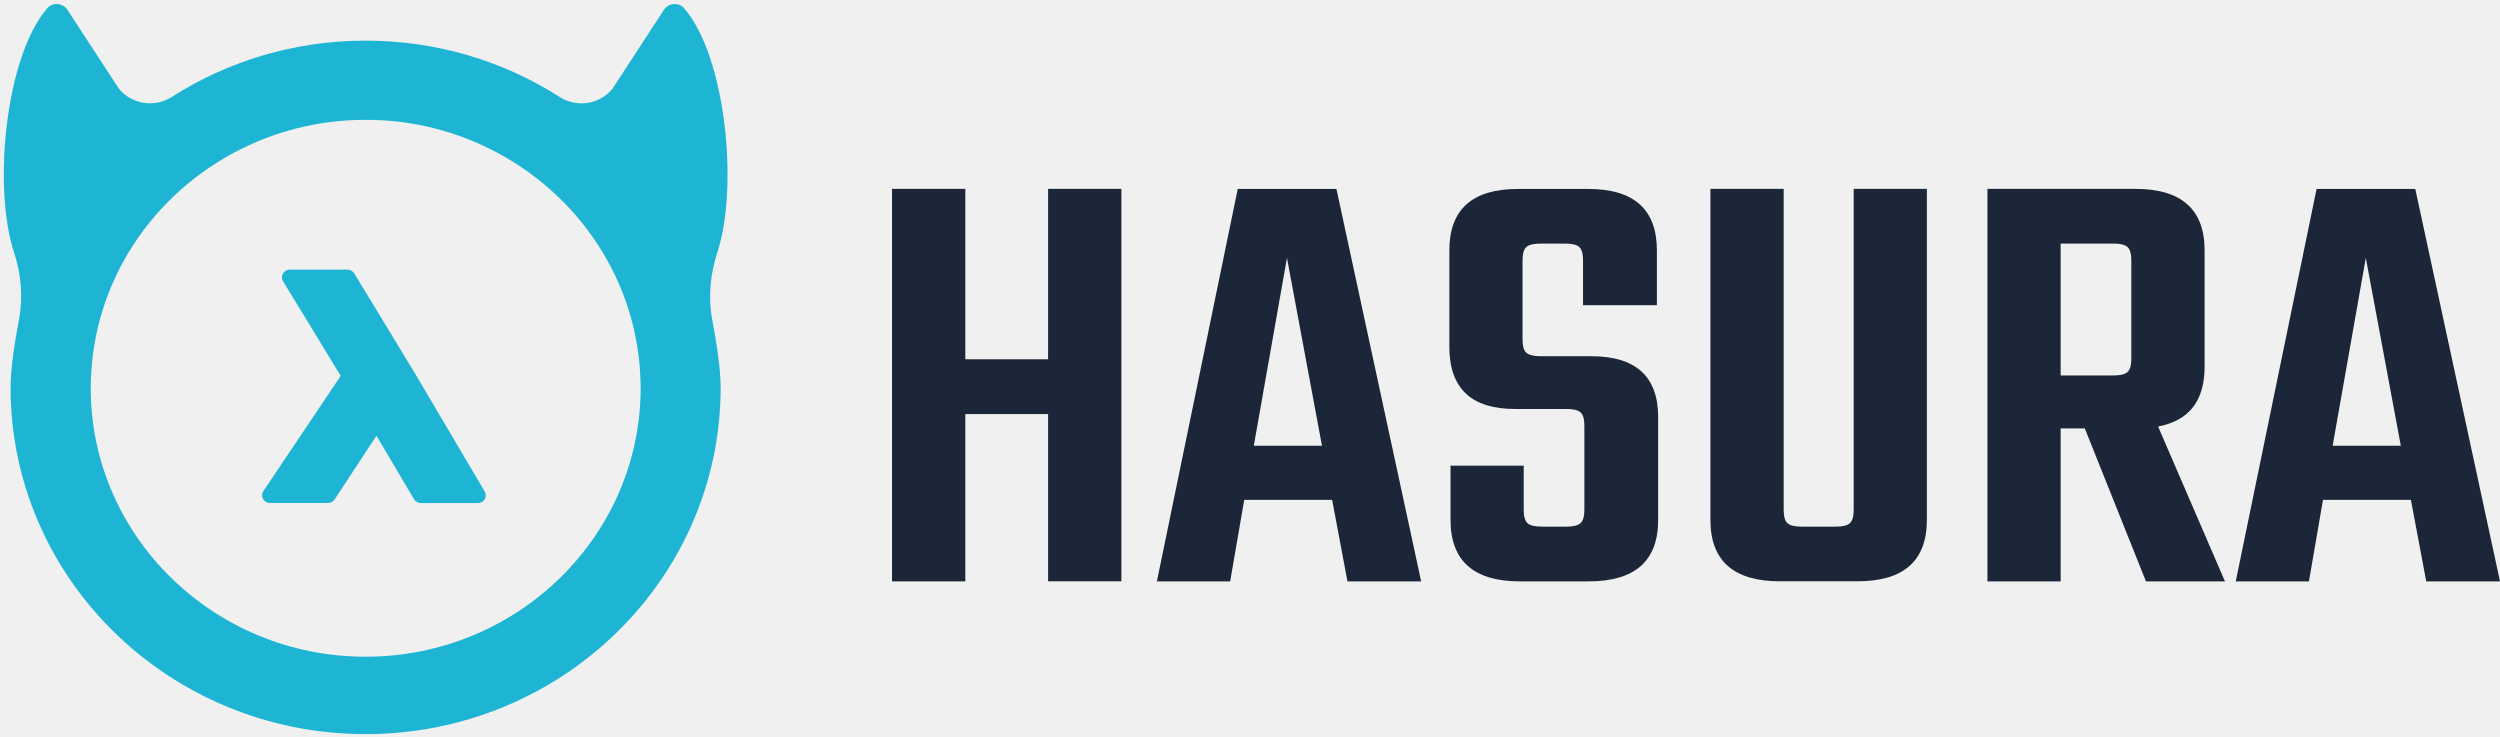
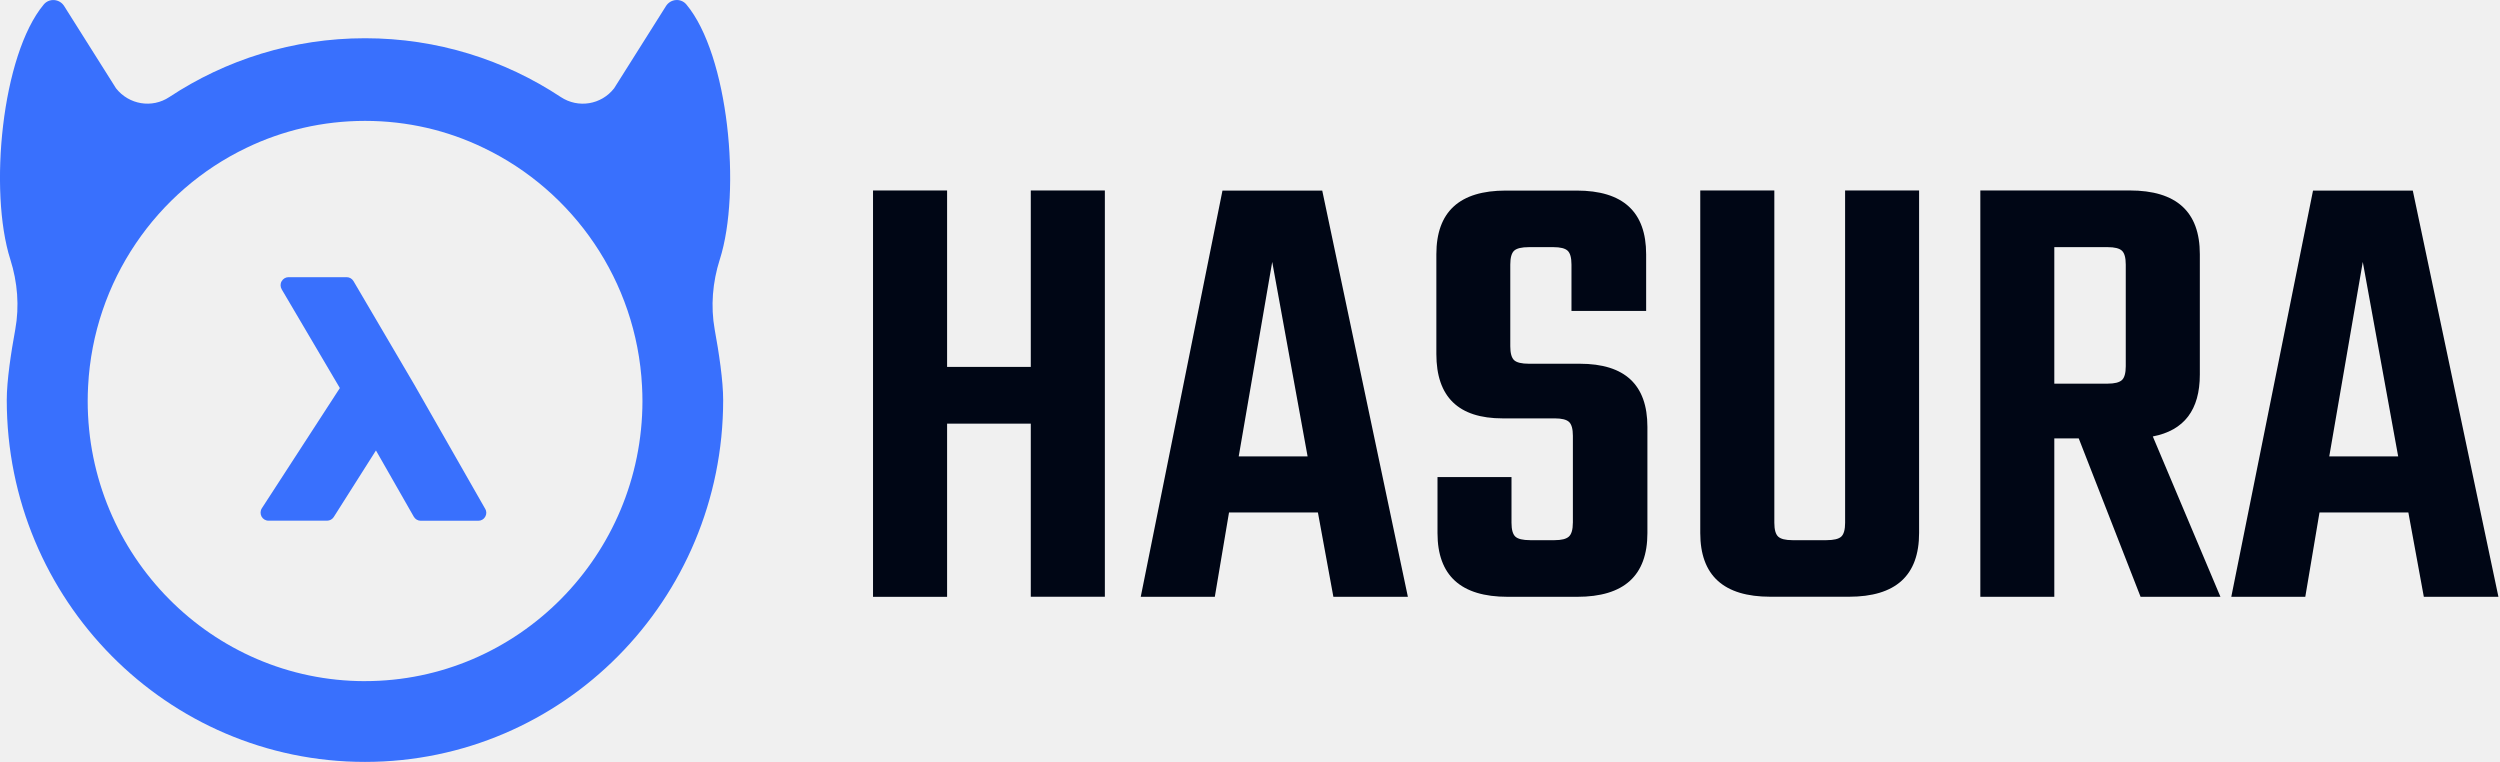
- <svg xmlns="http://www.w3.org/2000/svg" width="285" height="84" viewBox="0 0 285 84" fill="none">
-   <g clip-path="url(#clip0_241_169)">
-     <path d="M81.77 28.799C84.226 21.333 82.749 6.439 77.991 0.941C77.368 0.22 76.207 0.323 75.689 1.119L69.829 10.102C68.381 11.9 65.772 12.313 63.806 11.057C57.447 6.992 49.851 4.632 41.688 4.632C33.526 4.632 25.93 6.992 19.571 11.057C17.614 12.313 15.005 11.891 13.548 10.102L7.687 1.119C7.169 0.323 6.009 0.229 5.385 0.941C0.628 6.449 -0.849 21.342 1.607 28.799C2.422 31.281 2.642 33.904 2.163 36.451C1.683 38.98 1.204 42.034 1.204 44.16C1.204 65.995 19.331 83.689 41.679 83.689C64.036 83.689 82.154 65.986 82.154 44.16C82.154 42.034 81.674 38.98 81.195 36.451C80.725 33.904 80.955 31.281 81.77 28.799ZM41.679 74.866C24.395 74.866 10.344 61.133 10.344 44.254C10.344 43.702 10.363 43.158 10.392 42.615C11.016 31.112 18.171 21.286 28.289 16.603C32.346 14.71 36.893 13.661 41.688 13.661C46.484 13.661 51.021 14.71 55.087 16.612C65.206 21.296 72.361 31.131 72.985 42.624C73.013 43.168 73.033 43.72 73.033 44.264C73.023 61.133 58.962 74.866 41.679 74.866Z" fill="#1EB4D4" />
-     <path d="M55.26 56.038L47.251 42.474L40.384 31.168C40.221 30.896 39.923 30.737 39.607 30.737H33.046C32.72 30.737 32.423 30.906 32.26 31.187C32.097 31.459 32.106 31.796 32.27 32.067L38.84 42.849L30.025 55.982C29.843 56.253 29.833 56.6 29.987 56.881C30.14 57.161 30.447 57.34 30.783 57.34H37.391C37.698 57.34 37.986 57.19 38.149 56.937L42.916 49.668L47.193 56.909C47.356 57.181 47.654 57.349 47.97 57.349H54.483C54.809 57.349 55.106 57.181 55.26 56.909C55.423 56.647 55.423 56.309 55.26 56.038Z" fill="#1EB4D4" />
-     <path d="M119.484 21.53H127.838V66.267H119.484V47.206H110.046V66.277H101.692V21.53H110.046V40.958H119.484V21.53Z" fill="#1B2738" />
-     <path d="M153.61 66.276L151.864 56.984H141.842L140.24 66.276H131.886L141.103 21.539H152.353L162.012 66.276H153.61ZM142.935 50.811H150.704L146.714 29.398L142.935 50.811Z" fill="#1B2738" />
-     <path d="M180.619 58.117V48.544C180.619 47.785 180.476 47.28 180.188 47.017C179.9 46.755 179.363 46.624 178.586 46.624H172.707C167.719 46.624 165.226 44.264 165.226 39.533V28.555C165.226 23.871 167.834 21.539 173.061 21.539H181.051C186.278 21.539 188.887 23.881 188.887 28.555V34.793H180.466V29.688C180.466 28.93 180.322 28.424 180.035 28.162C179.747 27.899 179.21 27.768 178.433 27.768H175.671C174.846 27.768 174.289 27.899 174.002 28.162C173.714 28.424 173.57 28.93 173.57 29.688V38.69C173.57 39.449 173.714 39.955 174.002 40.217C174.289 40.479 174.846 40.61 175.671 40.61H181.406C186.489 40.61 189.031 42.924 189.031 47.561V59.26C189.031 63.944 186.394 66.276 181.118 66.276H173.273C167.998 66.276 165.36 63.934 165.36 59.26V53.087H173.704V58.117C173.704 58.876 173.848 59.382 174.136 59.644C174.424 59.906 174.98 60.038 175.805 60.038H178.567C179.344 60.038 179.871 59.906 180.169 59.644C180.466 59.382 180.619 58.876 180.619 58.117Z" fill="#1B2738" />
-     <path d="M211.32 21.53H219.664V59.252C219.664 63.935 217.027 66.267 211.752 66.267H202.899C197.624 66.267 194.986 63.926 194.986 59.252V21.53H203.34V58.118C203.34 58.877 203.484 59.383 203.772 59.645C204.059 59.907 204.597 60.038 205.374 60.038H209.219C210.044 60.038 210.601 59.907 210.888 59.645C211.176 59.383 211.32 58.877 211.32 58.118V21.53Z" fill="#1B2738" />
-     <path d="M234.914 48.835V66.277H226.569V21.53H243.412C248.687 21.53 251.324 23.872 251.324 28.546V41.81C251.324 45.688 249.56 47.955 246.021 48.62L253.646 66.277H244.64L237.667 48.835H234.914ZM234.914 27.769V42.803H240.937C241.714 42.803 242.242 42.672 242.539 42.41C242.827 42.147 242.97 41.642 242.97 40.883V29.689C242.97 28.93 242.827 28.425 242.539 28.162C242.251 27.9 241.714 27.769 240.937 27.769H234.914Z" fill="#1B2738" />
-     <path d="M276.589 66.276L274.843 56.984H264.82L263.218 66.276H254.874L264.091 21.539H275.342L285 66.276H276.589ZM265.923 50.811H273.692L269.702 29.398L265.923 50.811Z" fill="#1B2738" />
+ <svg xmlns="http://www.w3.org/2000/svg" fill="none" height="32" viewBox="0 0 105 32" width="105">
+   <path d="m30.232 10.897c.913-2.87.364-8.596-1.405-10.71-.232-.277-.663-.238-.856.068l-2.178 3.454c-.538.691-1.508.85-2.239.367-2.364-1.563-5.187-2.47-8.221-2.47-3.034 0-5.857.908-8.221 2.47-.727.483-1.697.321-2.239-.367l-2.178-3.454c-.193-.306-.624-.342-.856-.068-1.768 2.118-2.317 7.844-1.405 10.71.303.954.385 1.963.207 2.942-.178.972-.357 2.146-.357 2.964 0 8.395 6.738 15.197 15.045 15.197 8.31 0 15.044-6.806 15.044-15.197 0-.818-.178-1.992-.356-2.964-.175-.98-.089-1.988.214-2.942zm-14.902 17.711c-6.424 0-11.647-5.279-11.647-11.769 0-.212.007-.421.018-.63.232-4.422 2.891-8.2 6.652-10.001 1.508-.727 3.198-1.131 4.98-1.131 1.783 0 3.469.403 4.98 1.134 3.761 1.801 6.421 5.582 6.652 10.001.011.209.018.421.018.63-.004 6.486-5.23 11.765-11.654 11.765z" fill="#3970fd" />
+   <path d="m20.377 21.369-2.977-5.215-2.553-4.347c-.061-.104-.171-.166-.289-.166h-2.438c-.121 0-.232.065-.292.173-.061.104-.057.234.004.339l2.442 4.145-3.276 5.049c-.068.104-.071.238-.014.346.057.108.171.176.296.176h2.456c.114 0 .221-.058.282-.155l1.772-2.795 1.59 2.784c.061.104.171.169.289.169h2.421c.121 0 .232-.065.289-.169.061-.101.061-.231 0-.335z" fill="#3970fd" />
+   <g fill="#000615">
+     <path d="m43.293 8h3.111v17.063h-3.111v-7.27h-3.515v7.274h-3.111v-17.067h3.111v7.41h3.515z" />
+     <path d="m56.002 25.067-.65-3.544h-3.733l-.597 3.544h-3.111l3.433-17.063h4.19l3.597 17.063zm-3.976-5.899h2.893l-1.486-8.167z" />
+     <path d="m66.061 21.955v-3.651c0-.289-.054-.482-.161-.582-.107-.1-.307-.15-.597-.15h-2.19c-1.857 0-2.786-.9-2.786-2.705v-4.187c0-1.786.972-2.676 2.918-2.676h2.975c1.947 0 2.918.893 2.918 2.676v2.379h-3.136v-1.947c0-.289-.054-.482-.161-.582-.107-.1-.307-.15-.597-.15h-1.029c-.307 0-.514.05-.622.15-.107.1-.161.293-.161.582v3.433c0 .289.054.482.161.582.107.1.314.15.622.15h2.136c1.893 0 2.84.882 2.84 2.651v4.462c0 1.786-.982 2.676-2.947 2.676h-2.922c-1.965 0-2.947-.893-2.947-2.676v-2.354h3.108v1.919c0 .289.054.482.161.582.107.1.314.15.622.15h1.029c.289 0 .486-.05.597-.15s.168-.293.168-.582z" />
+     <path d="m77.494 8h3.108v14.387c0 1.786-.982 2.676-2.947 2.676h-3.297c-1.965 0-2.947-.893-2.947-2.676v-14.387h3.111v13.955c0 .289.054.482.161.582.107.1.307.15.597.15h1.432c.307 0 .514-.05.622-.15.107-.1.161-.293.161-.582z" />
+     <path d="m86.281 18.414v6.652h-3.107v-17.067h6.272c1.964 0 2.947.893 2.947 2.676v5.059c0 1.479-.657 2.344-1.975 2.597l2.84 6.734h-3.354l-2.597-6.652zm0-8.035v5.734h2.243c.289 0 .486-.05.597-.15.107-.1.161-.293.161-.582v-4.269c0-.289-.054-.482-.161-.582-.107-.1-.307-.15-.597-.15z" />
+     <path d="m101.801 25.067-.65-3.544h-3.732l-.597 3.544h-3.108l3.433-17.063h4.19l3.597 17.063zm-3.972-5.899h2.894l-1.486-8.167z" />
  </g>
-   <defs>
-     <clipPath id="clip0_241_169">
-       <rect width="285" height="84" fill="white" />
-     </clipPath>
-   </defs>
</svg>
